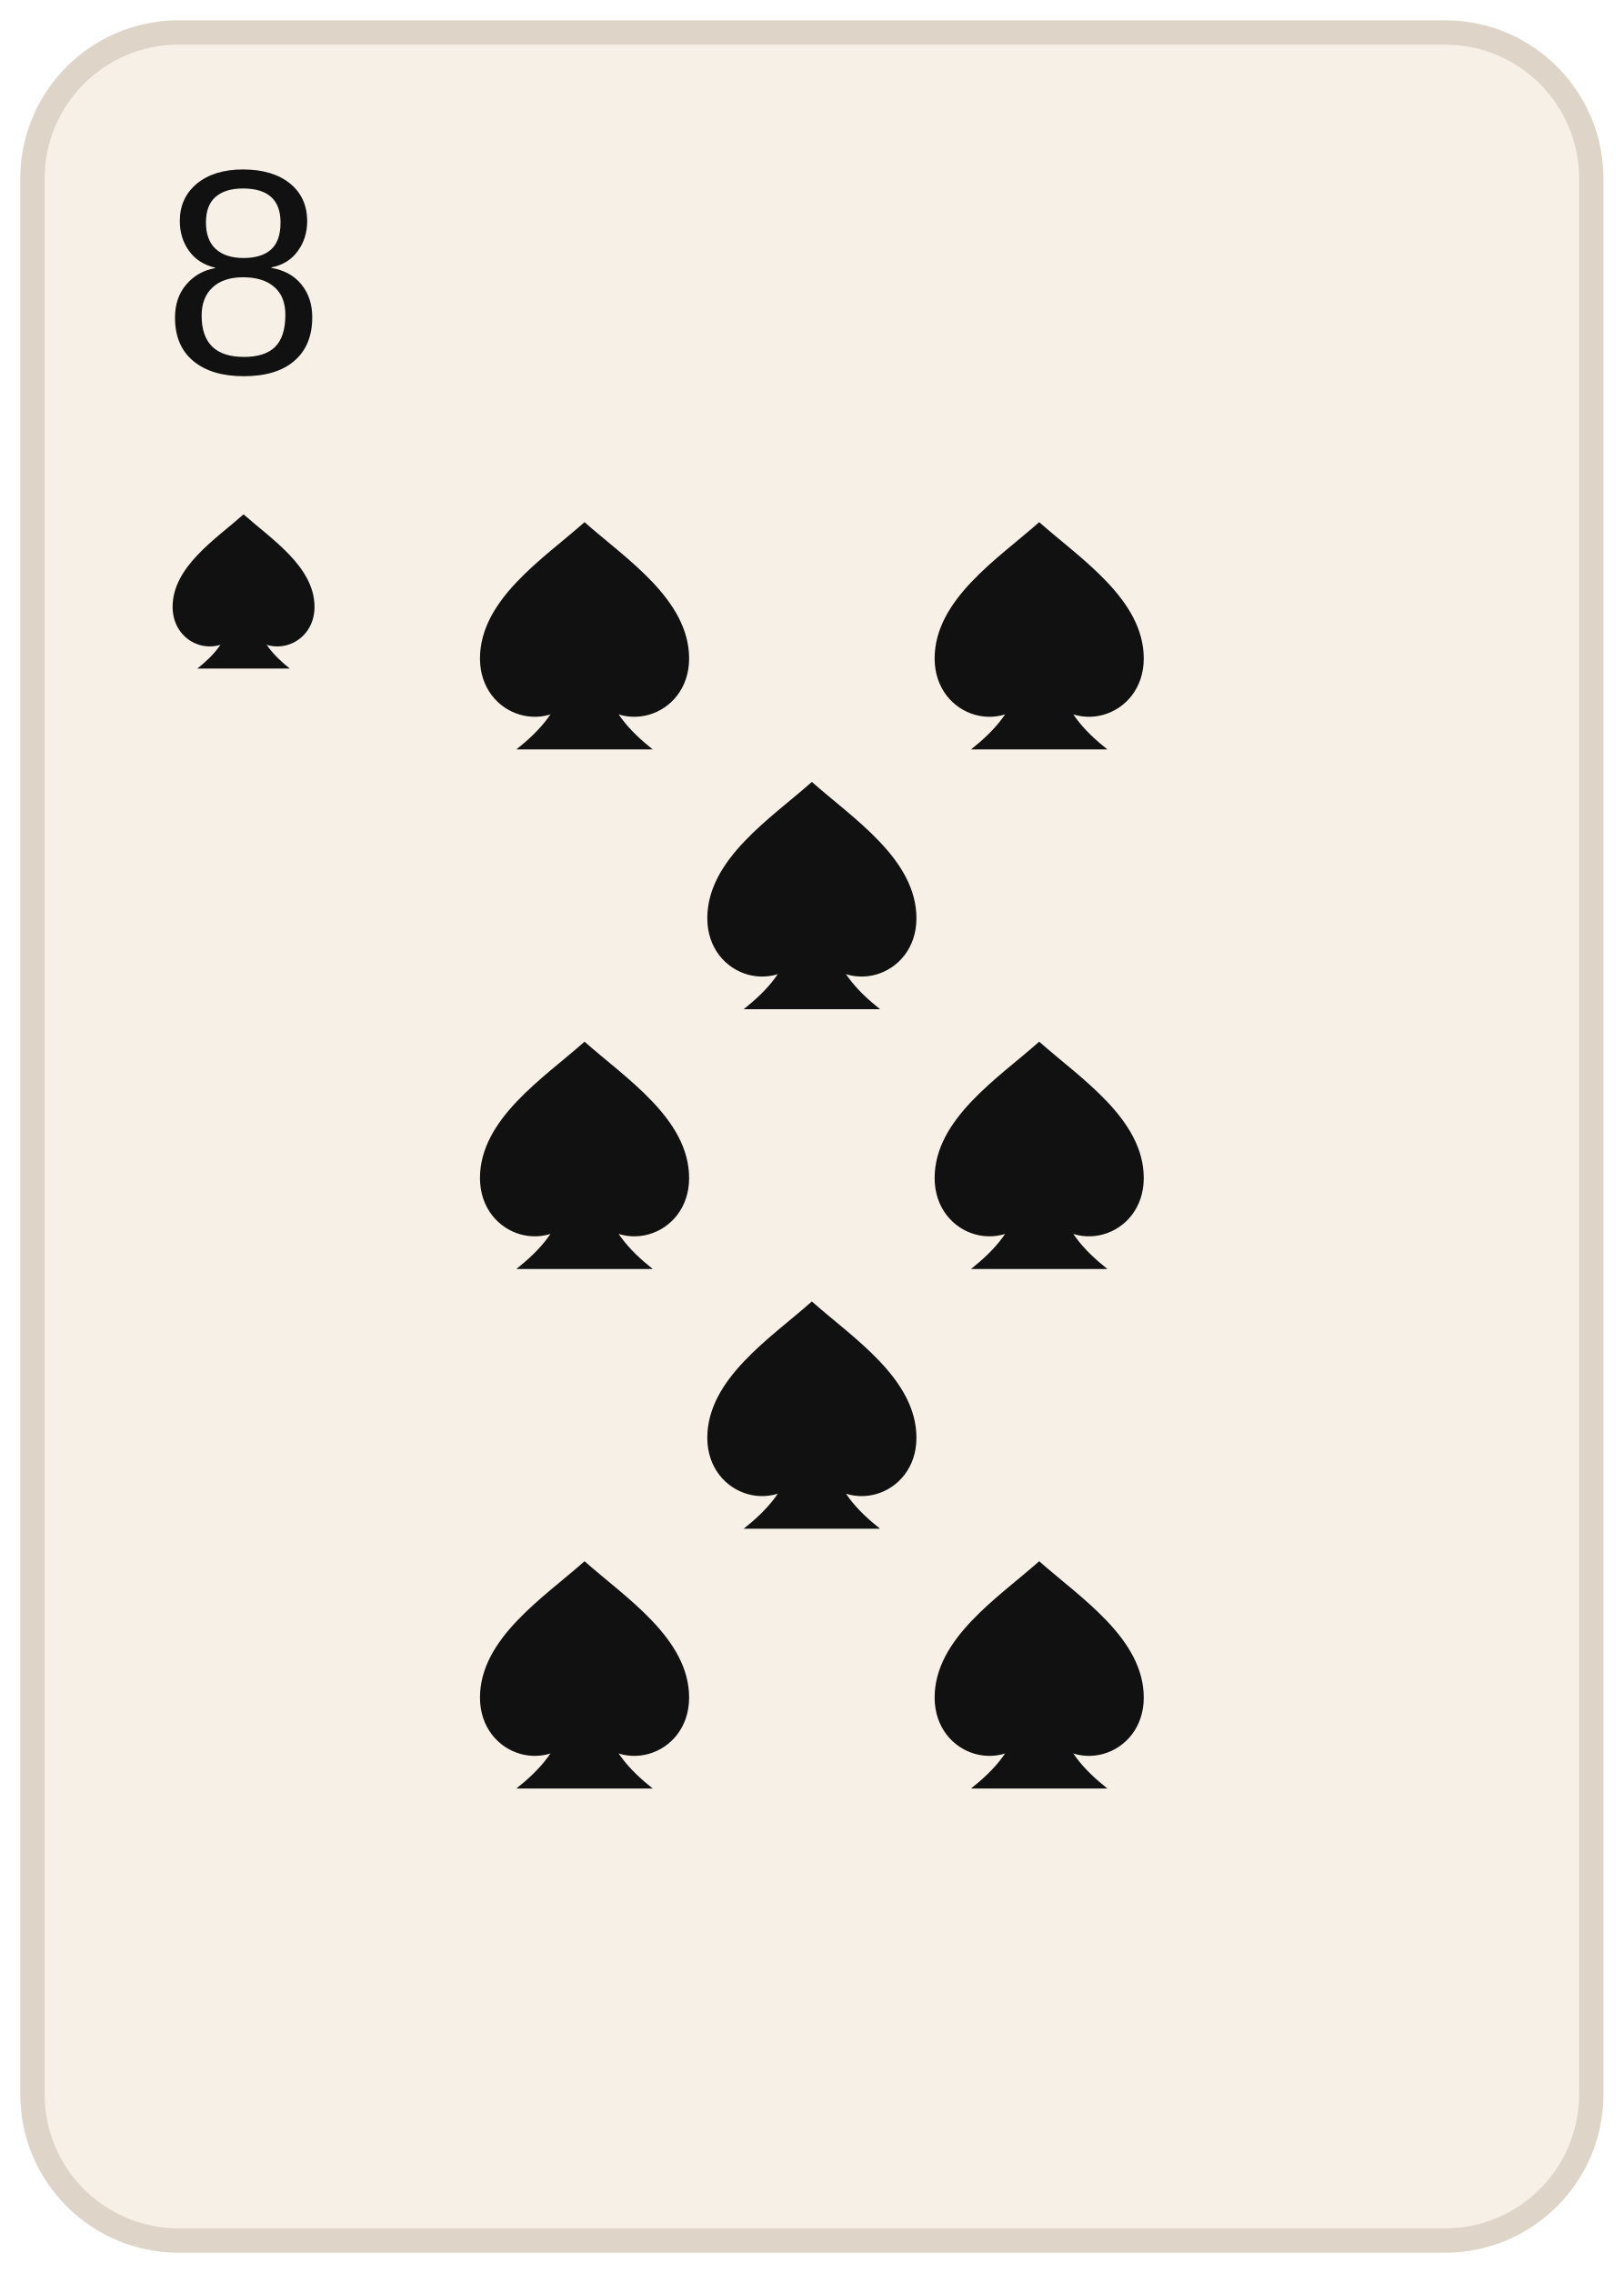
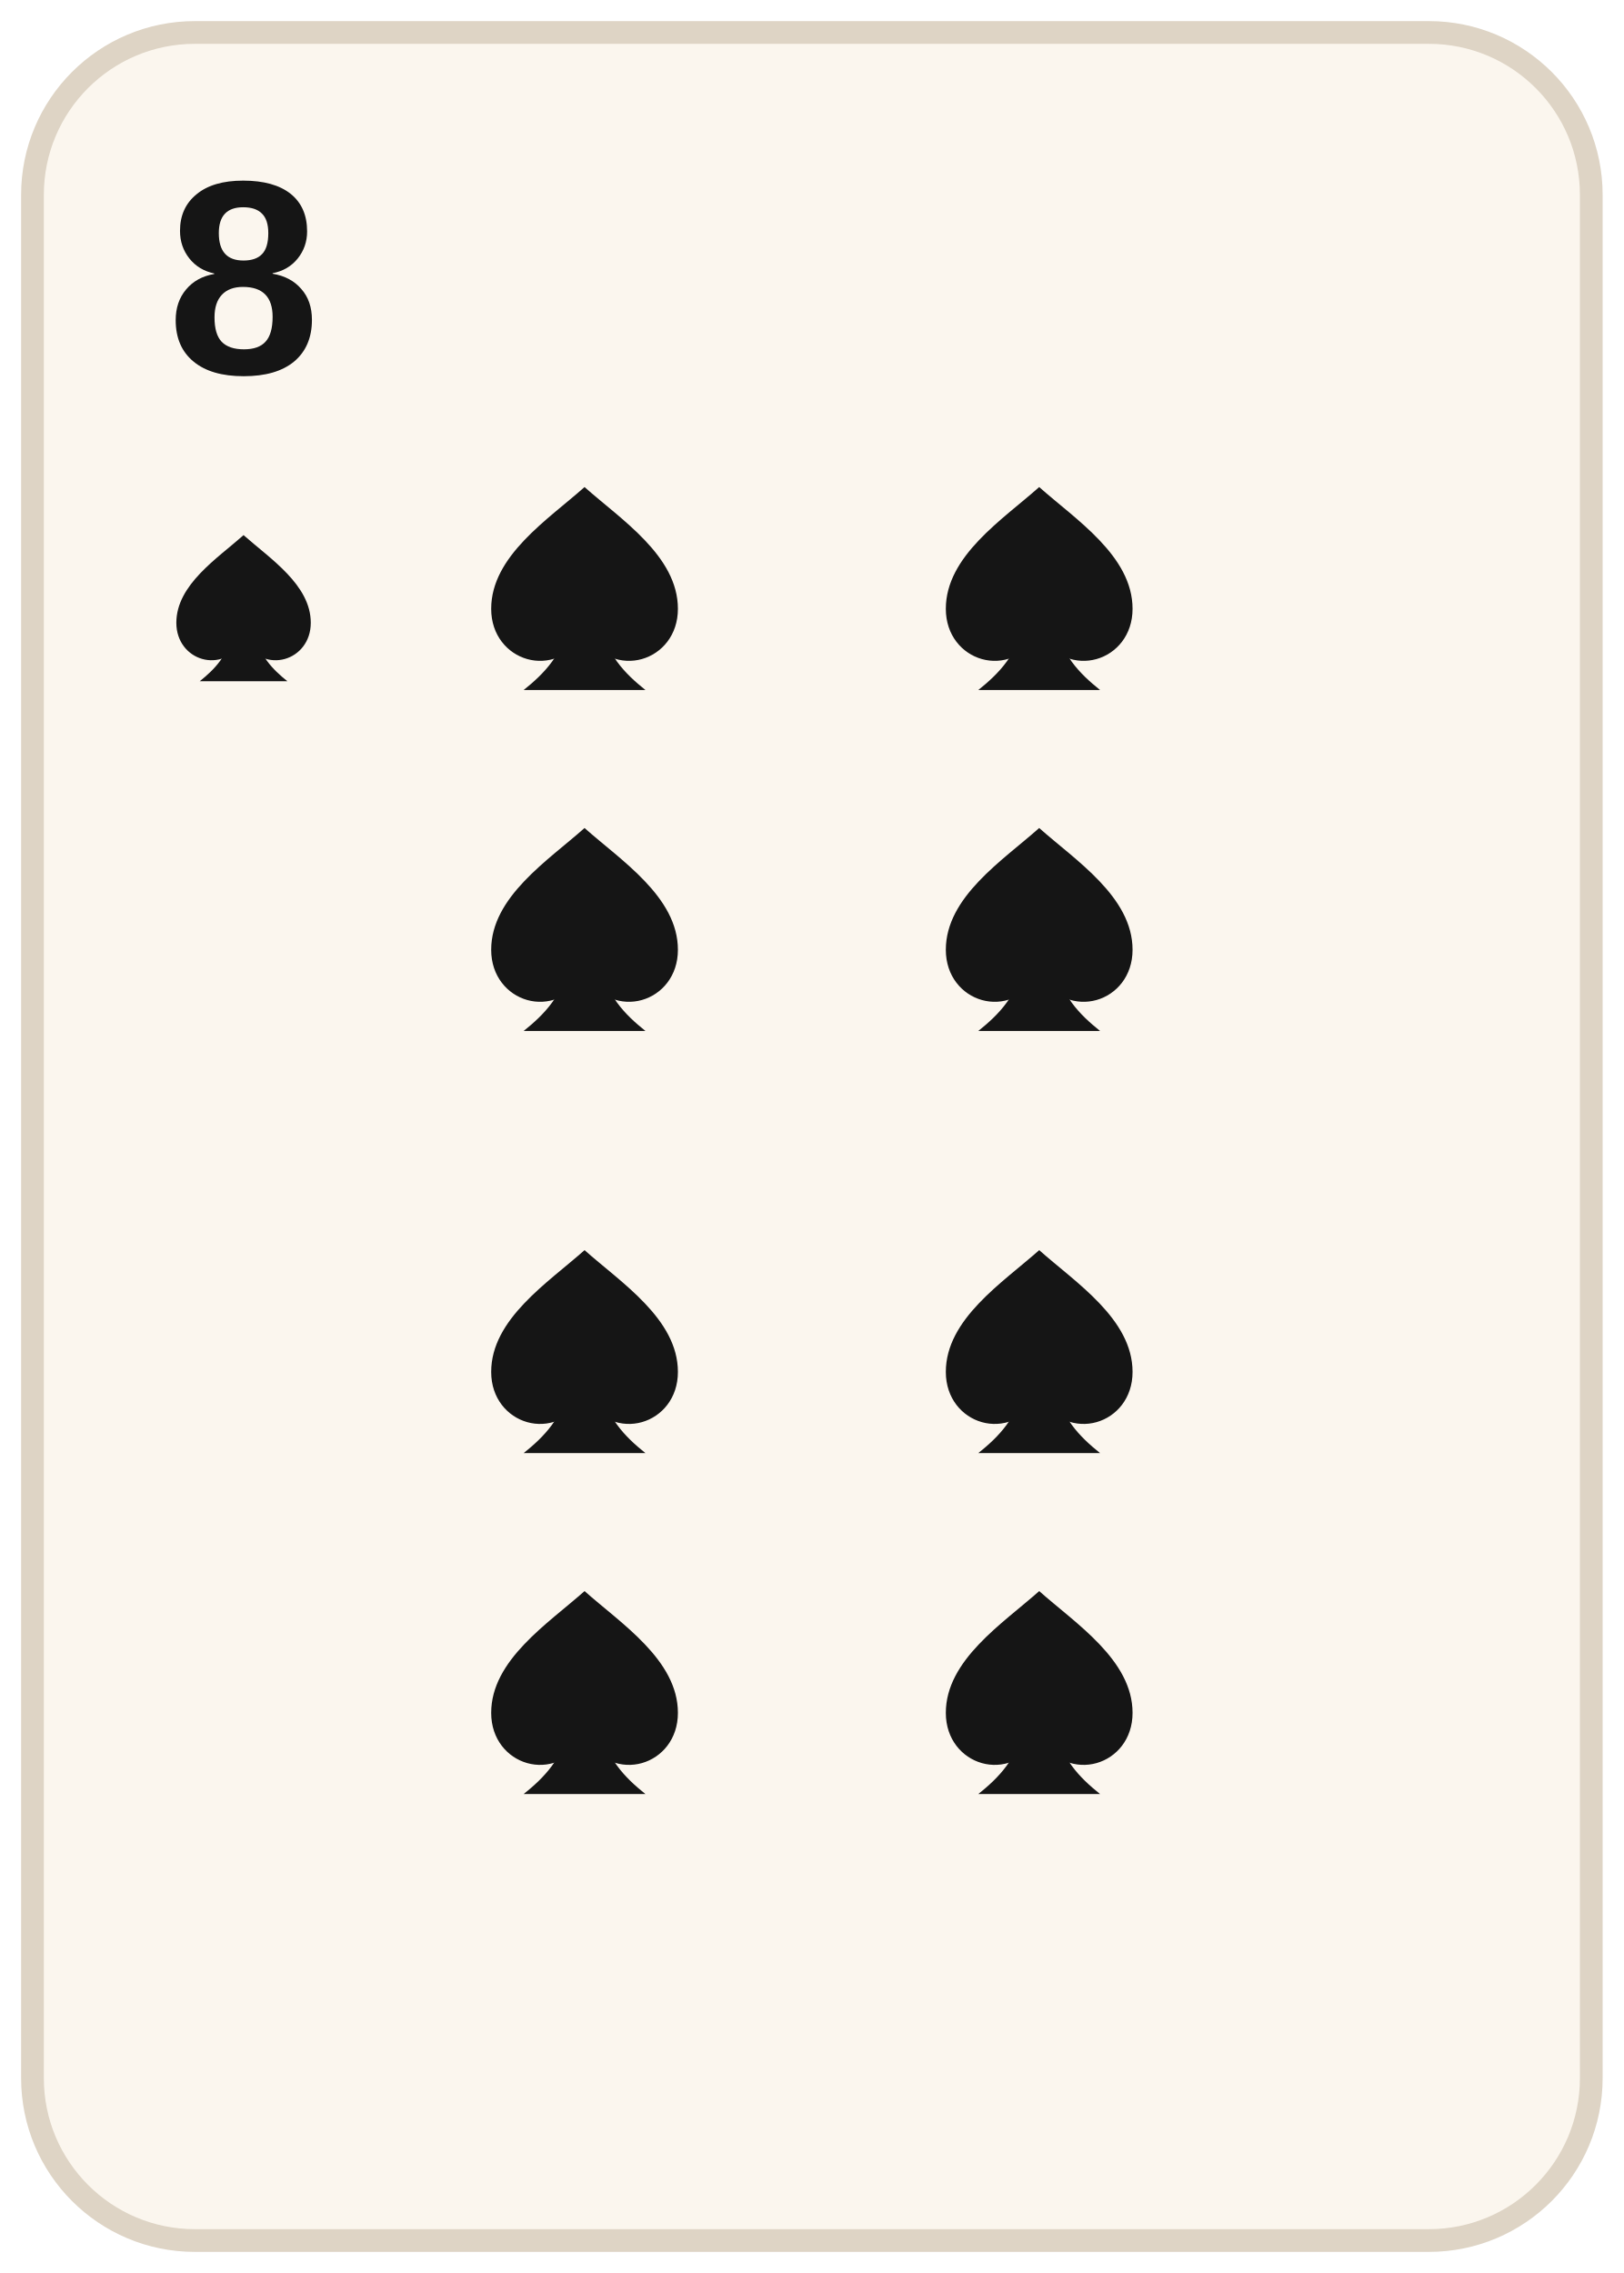
<svg xmlns="http://www.w3.org/2000/svg" viewBox="0 0 100 140" role="img" aria-label="8 of Spades">
-   <rect x="2" y="2" width="96" height="136" rx="9" fill="#f7f0e6" stroke="#ded5c8" stroke-width="1.5" />
-   <text font-family="Haskoy, -apple-system, Segoe UI, Arial, sans-serif" font-weight="500" x="15" y="23" fill="#111111" font-size="18" text-anchor="middle">8</text>
-   <g fill="#111111" transform="translate(15 37) scale(0.19)">
-     <path d="M0,-28 C-9,-20 -23,-11 -23,2 C-23,15 -7,20 0,8 C7,20 23,15 23,2 C23,-11 9,-20 0,-28Z" />
-     <path d="M-4,5 C-5,13 -10,18 -15,22 H15 C10,18 5,13 4,5Z" />
+   <rect x="2" y="2" width="96" height="136" rx="10" fill="#fbf6ee" stroke="#ded4c5" stroke-width="1.4" />
+   <g font-family="Haskoy,-apple-system,BlinkMacSystemFont,'Segoe UI',Arial,sans-serif">
+     <text x="15" y="23" fill="#151515" font-size="17" font-weight="600" text-anchor="middle">8</text>
+     <g fill="#151515" transform="translate(15 38) scale(0.18)">
+       <path d="M0-28C-9-20-23-11-23 2c0 13 16 18 23 6 7 12 23 7 23-6C23-11 9-20 0-28Z" />
+       <path d="M-4 5c-1 8-6 13-11 17h30C10 18 5 13 4 5Z" />
+     </g>
  </g>
  <g>
-     <g fill="#111111" transform="translate(36 40) scale(0.28)">
-       <path d="M0,-28 C-9,-20 -23,-11 -23,2 C-23,15 -7,20 0,8 C7,20 23,15 23,2 C23,-11 9,-20 0,-28Z" />
-       <path d="M-4,5 C-5,13 -10,18 -15,22 H15 C10,18 5,13 4,5Z" />
+     <g fill="#151515" transform="translate(36 37) scale(0.25)">
+       <path d="M0-28C-9-20-23-11-23 2c0 13 16 18 23 6 7 12 23 7 23-6C23-11 9-20 0-28Z" />
+       <path d="M-4 5c-1 8-6 13-11 17h30C10 18 5 13 4 5Z" />
    </g>
-     <g fill="#111111" transform="translate(64 40) scale(0.28)">
-       <path d="M0,-28 C-9,-20 -23,-11 -23,2 C-23,15 -7,20 0,8 C7,20 23,15 23,2 C23,-11 9,-20 0,-28Z" />
-       <path d="M-4,5 C-5,13 -10,18 -15,22 H15 C10,18 5,13 4,5Z" />
+     <g fill="#151515" transform="translate(64 37) scale(0.25)">
+       <path d="M0-28C-9-20-23-11-23 2c0 13 16 18 23 6 7 12 23 7 23-6C23-11 9-20 0-28Z" />
+       <path d="M-4 5c-1 8-6 13-11 17h30C10 18 5 13 4 5Z" />
    </g>
-     <g fill="#111111" transform="translate(50 56) scale(0.28)">
-       <path d="M0,-28 C-9,-20 -23,-11 -23,2 C-23,15 -7,20 0,8 C7,20 23,15 23,2 C23,-11 9,-20 0,-28Z" />
-       <path d="M-4,5 C-5,13 -10,18 -15,22 H15 C10,18 5,13 4,5Z" />
+     <g fill="#151515" transform="translate(36 58) scale(0.25)">
+       <path d="M0-28C-9-20-23-11-23 2c0 13 16 18 23 6 7 12 23 7 23-6C23-11 9-20 0-28Z" />
+       <path d="M-4 5c-1 8-6 13-11 17h30C10 18 5 13 4 5Z" />
    </g>
-     <g fill="#111111" transform="translate(36 72) scale(0.28)">
-       <path d="M0,-28 C-9,-20 -23,-11 -23,2 C-23,15 -7,20 0,8 C7,20 23,15 23,2 C23,-11 9,-20 0,-28Z" />
-       <path d="M-4,5 C-5,13 -10,18 -15,22 H15 C10,18 5,13 4,5Z" />
+     <g fill="#151515" transform="translate(64 58) scale(0.25)">
+       <path d="M0-28C-9-20-23-11-23 2c0 13 16 18 23 6 7 12 23 7 23-6C23-11 9-20 0-28Z" />
+       <path d="M-4 5c-1 8-6 13-11 17h30C10 18 5 13 4 5Z" />
    </g>
-     <g fill="#111111" transform="translate(64 72) scale(0.28)">
-       <path d="M0,-28 C-9,-20 -23,-11 -23,2 C-23,15 -7,20 0,8 C7,20 23,15 23,2 C23,-11 9,-20 0,-28Z" />
-       <path d="M-4,5 C-5,13 -10,18 -15,22 H15 C10,18 5,13 4,5Z" />
+     <g fill="#151515" transform="translate(36 84) scale(0.25)">
+       <path d="M0-28C-9-20-23-11-23 2c0 13 16 18 23 6 7 12 23 7 23-6C23-11 9-20 0-28Z" />
+       <path d="M-4 5c-1 8-6 13-11 17h30C10 18 5 13 4 5Z" />
    </g>
-     <g fill="#111111" transform="translate(50 88) scale(0.28)">
-       <path d="M0,-28 C-9,-20 -23,-11 -23,2 C-23,15 -7,20 0,8 C7,20 23,15 23,2 C23,-11 9,-20 0,-28Z" />
-       <path d="M-4,5 C-5,13 -10,18 -15,22 H15 C10,18 5,13 4,5Z" />
+     <g fill="#151515" transform="translate(64 84) scale(0.25)">
+       <path d="M0-28C-9-20-23-11-23 2c0 13 16 18 23 6 7 12 23 7 23-6C23-11 9-20 0-28Z" />
+       <path d="M-4 5c-1 8-6 13-11 17h30C10 18 5 13 4 5Z" />
    </g>
-     <g fill="#111111" transform="translate(36 104) scale(0.28)">
-       <path d="M0,-28 C-9,-20 -23,-11 -23,2 C-23,15 -7,20 0,8 C7,20 23,15 23,2 C23,-11 9,-20 0,-28Z" />
-       <path d="M-4,5 C-5,13 -10,18 -15,22 H15 C10,18 5,13 4,5Z" />
+     <g fill="#151515" transform="translate(36 105) scale(0.25)">
+       <path d="M0-28C-9-20-23-11-23 2c0 13 16 18 23 6 7 12 23 7 23-6C23-11 9-20 0-28Z" />
+       <path d="M-4 5c-1 8-6 13-11 17h30C10 18 5 13 4 5Z" />
    </g>
-     <g fill="#111111" transform="translate(64 104) scale(0.28)">
-       <path d="M0,-28 C-9,-20 -23,-11 -23,2 C-23,15 -7,20 0,8 C7,20 23,15 23,2 C23,-11 9,-20 0,-28Z" />
-       <path d="M-4,5 C-5,13 -10,18 -15,22 H15 C10,18 5,13 4,5Z" />
+     <g fill="#151515" transform="translate(64 105) scale(0.25)">
+       <path d="M0-28C-9-20-23-11-23 2c0 13 16 18 23 6 7 12 23 7 23-6C23-11 9-20 0-28Z" />
+       <path d="M-4 5c-1 8-6 13-11 17h30C10 18 5 13 4 5Z" />
    </g>
  </g>
</svg>
